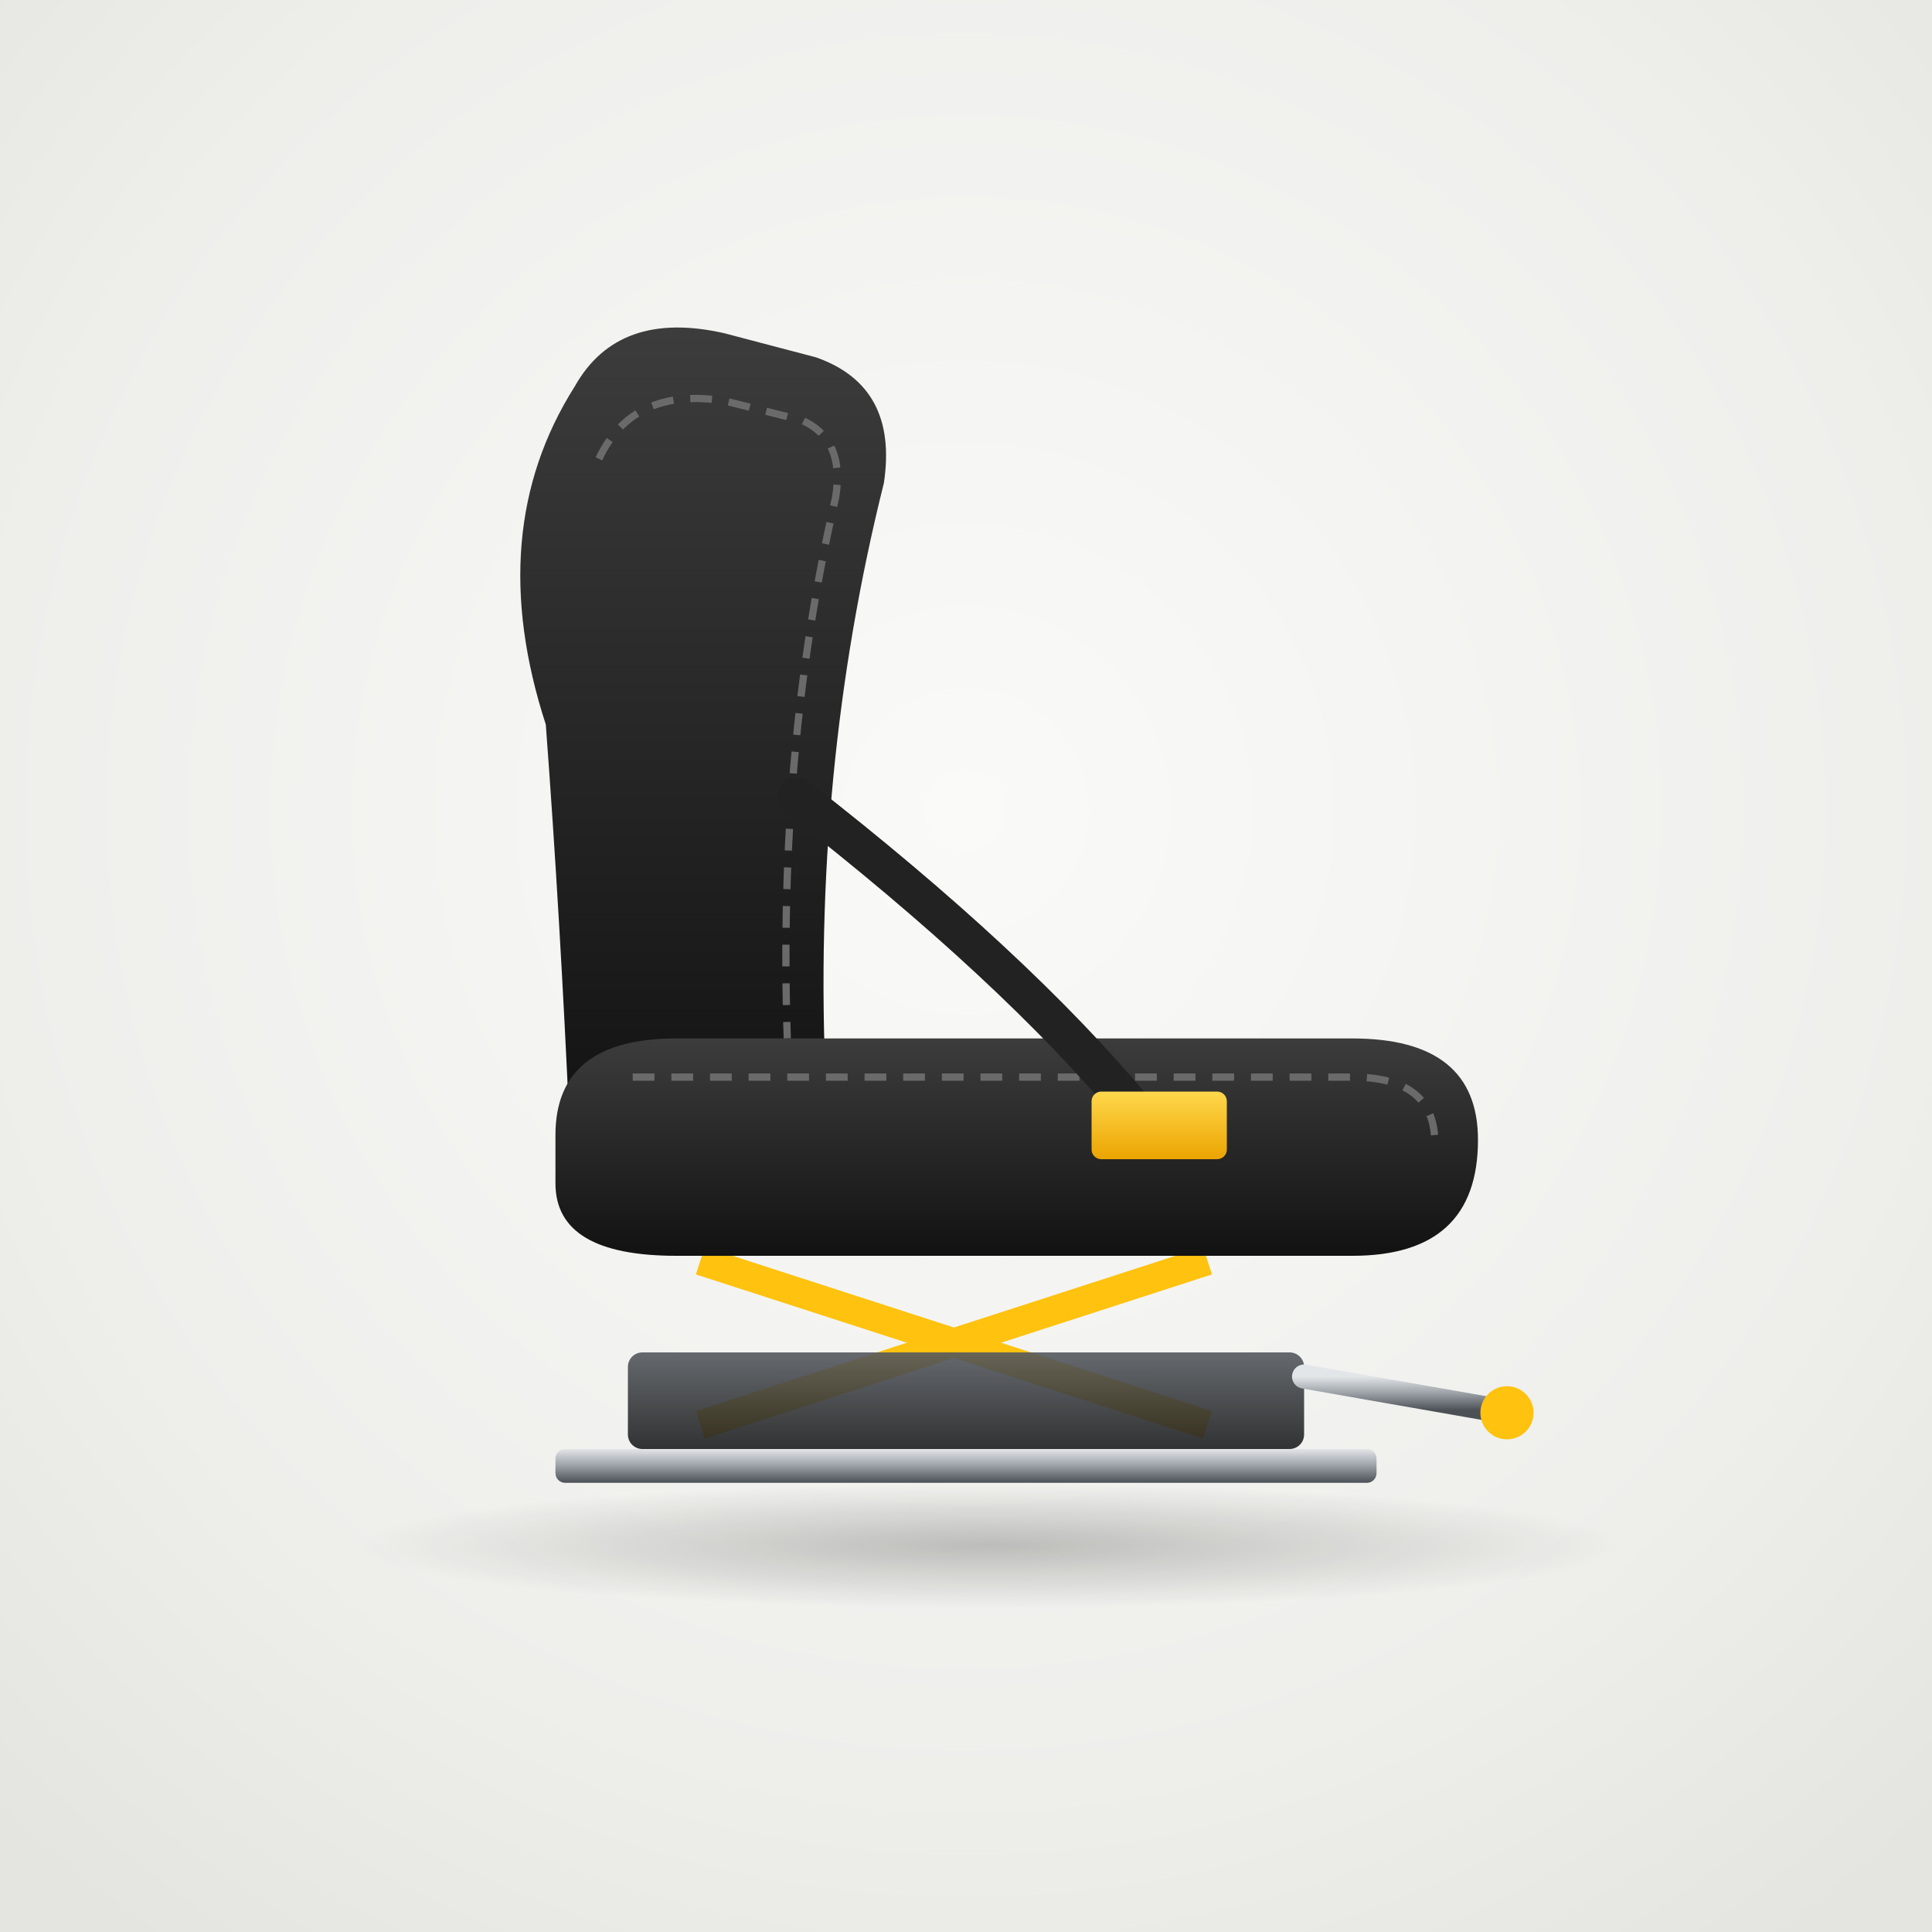
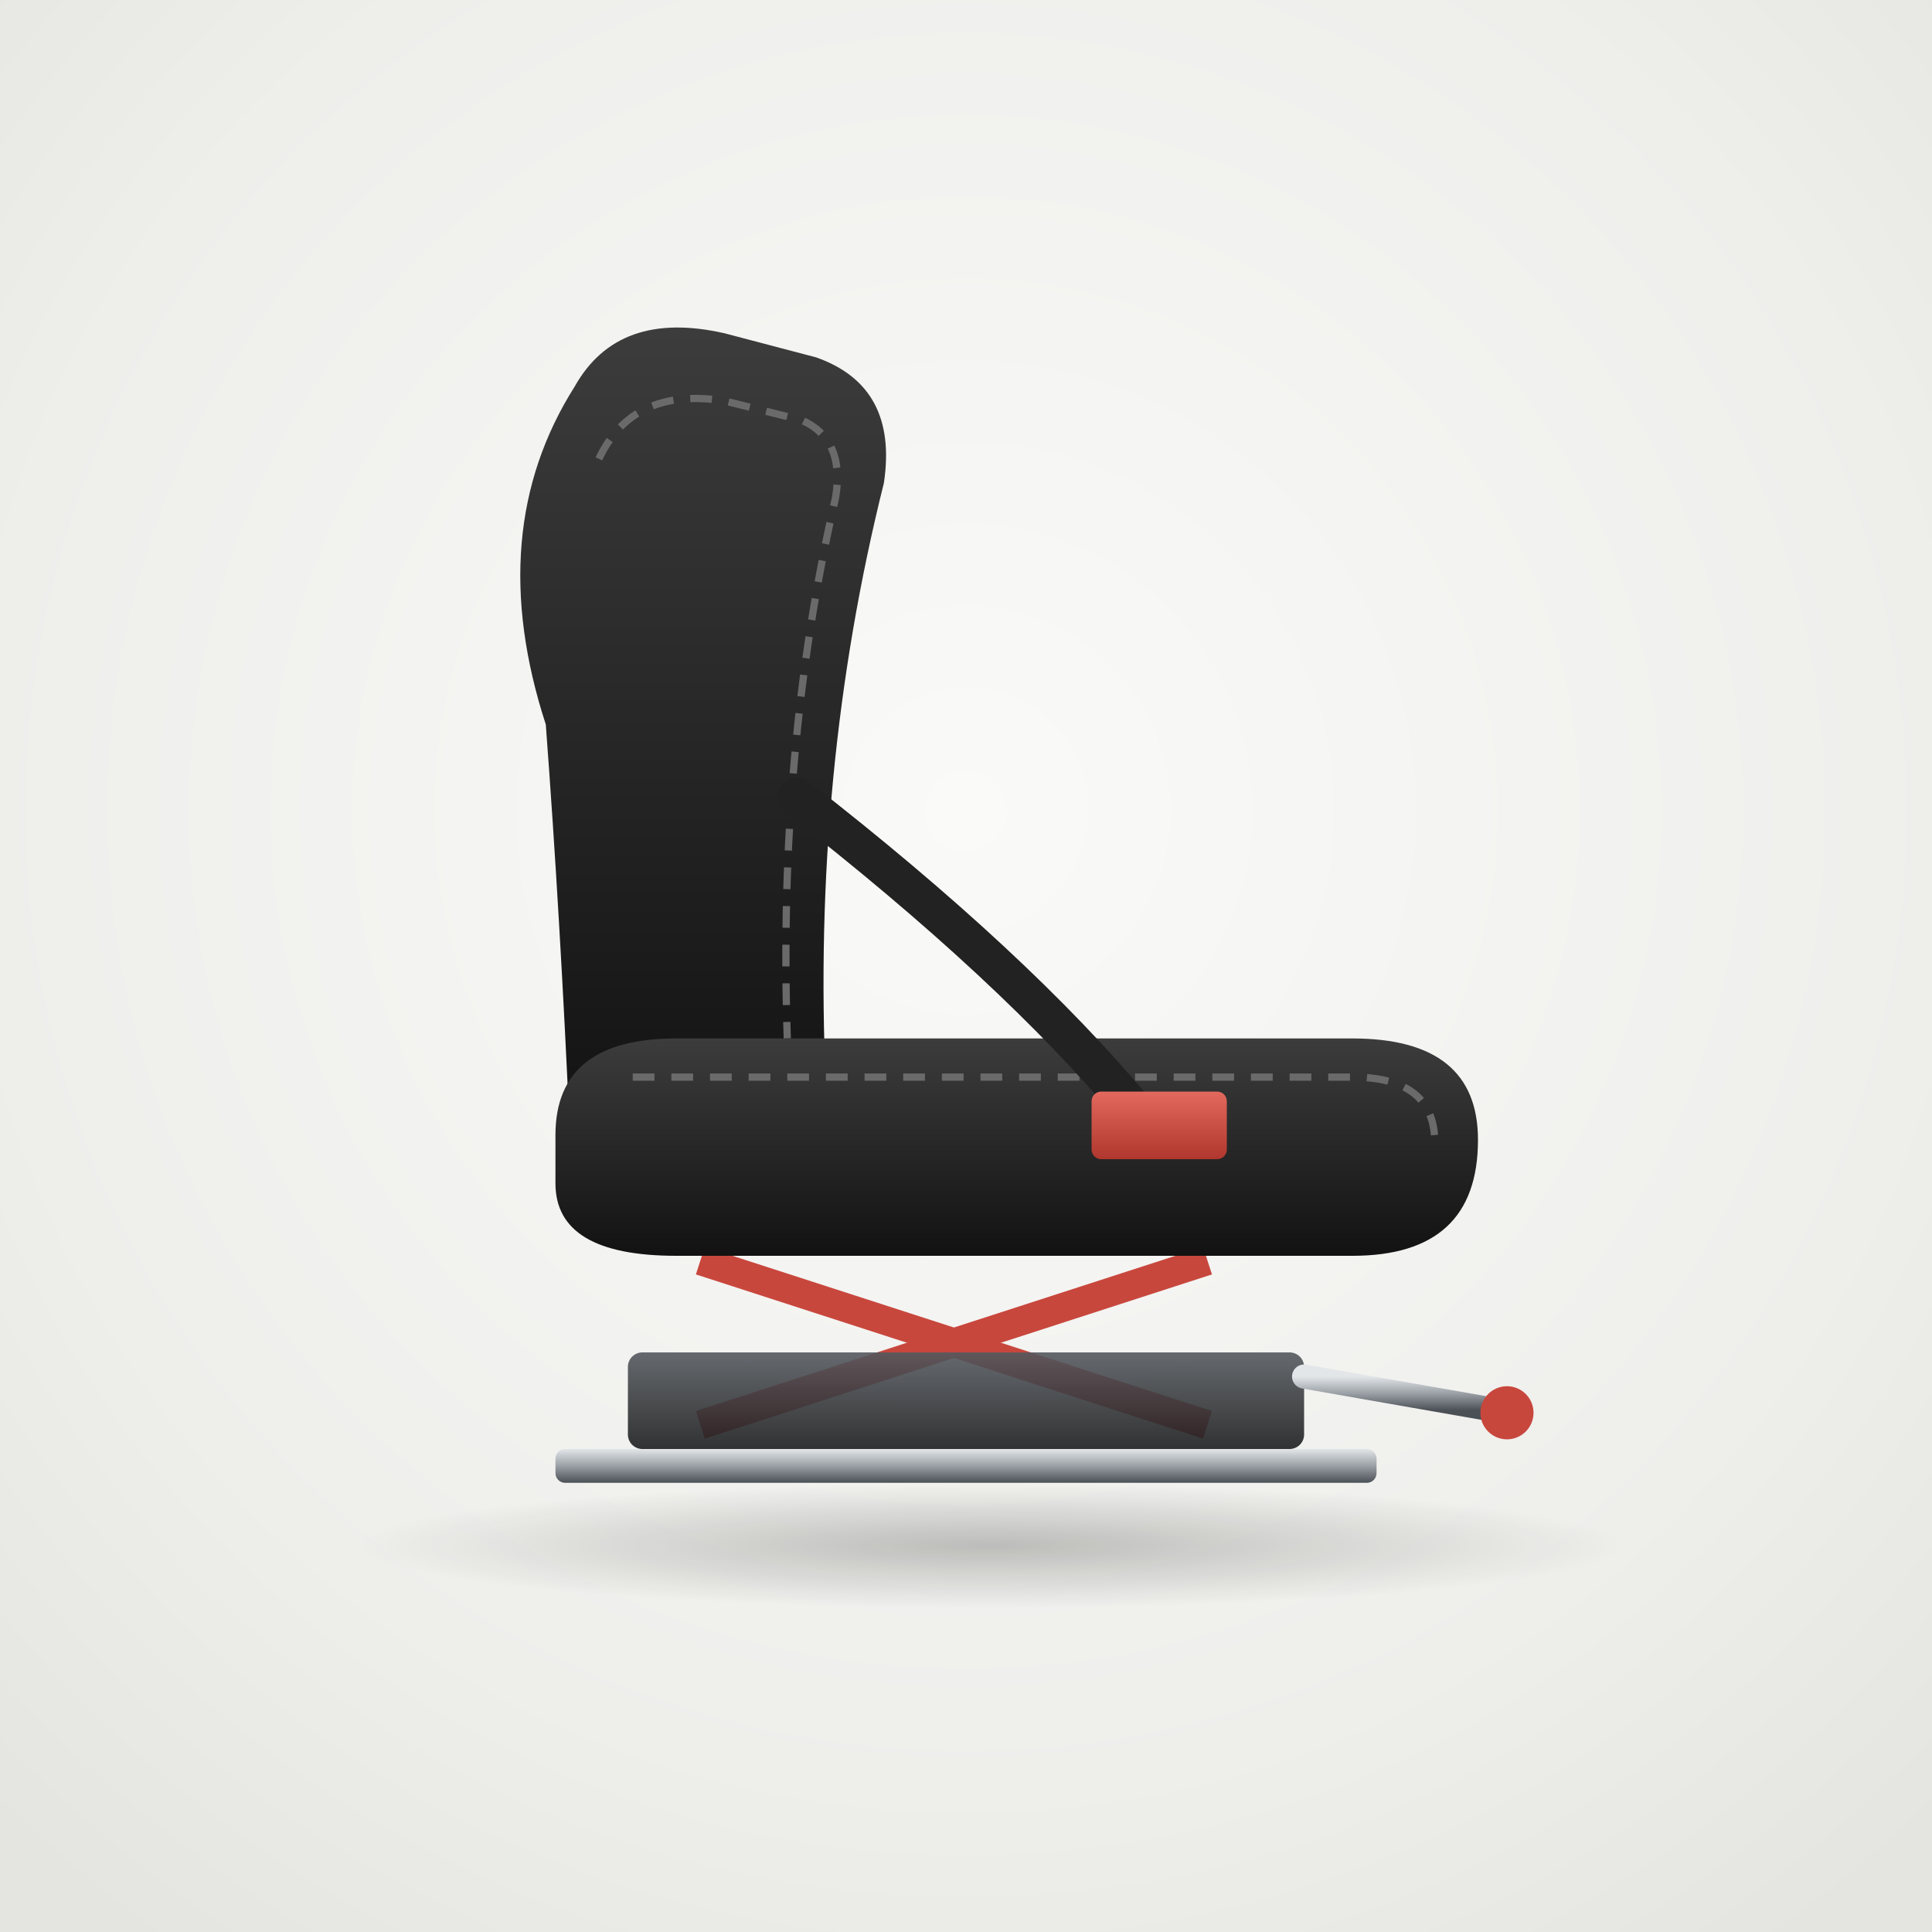
<svg xmlns="http://www.w3.org/2000/svg" viewBox="0 0 800 800" width="800" height="800">
  <defs>
    <radialGradient id="bg" cx="50%" cy="42%" r="72%">
      <stop offset="0" stop-color="#FAFAF9" />
      <stop offset=".7" stop-color="#EEEEEB" />
      <stop offset="1" stop-color="#E4E4E0" />
    </radialGradient>
    <radialGradient id="shadow">
      <stop offset="0" stop-color="#000" stop-opacity=".22" />
      <stop offset="1" stop-color="#000" stop-opacity="0" />
    </radialGradient>
    <linearGradient id="steel" x1="0" y1="0" x2="0" y2="1">
      <stop offset="0" stop-color="#E3E6E9" />
      <stop offset=".5" stop-color="#9AA0A6" />
      <stop offset="1" stop-color="#4B5056" />
    </linearGradient>
    <linearGradient id="steelX" x1="0" y1="0" x2="1" y2="0">
      <stop offset="0" stop-color="#5A5F65" />
      <stop offset=".35" stop-color="#D5D9DD" />
      <stop offset=".7" stop-color="#8E949A" />
      <stop offset="1" stop-color="#454A50" />
    </linearGradient>
    <linearGradient id="chrome" x1="0" y1="0" x2="0" y2="1">
      <stop offset="0" stop-color="#FFFFFF" />
      <stop offset=".45" stop-color="#B9BEC4" />
      <stop offset=".55" stop-color="#8E949A" />
      <stop offset="1" stop-color="#EEF0F2" />
    </linearGradient>
    <linearGradient id="dark" x1="0" y1="0" x2="0" y2="1">
      <stop offset="0" stop-color="#55595F" />
      <stop offset="1" stop-color="#1B1C1E" />
    </linearGradient>
    <linearGradient id="rubber" x1="0" y1="0" x2="0" y2="1">
      <stop offset="0" stop-color="#3C3C3C" />
      <stop offset="1" stop-color="#121212" />
    </linearGradient>
    <linearGradient id="yel" x1="0" y1="0" x2="0" y2="1">
-       <stop offset="0" stop-color="#FFD84D" />
-       <stop offset="1" stop-color="#EBA400" />
+       <stop offset="0" stop-color="#E3695E" />
+       <stop offset="1" stop-color="#B0372D" />
    </linearGradient>
    <linearGradient id="yelX" x1="0" y1="0" x2="1" y2="0">
-       <stop offset="0" stop-color="#B07800" />
-       <stop offset=".35" stop-color="#FFDB5C" />
-       <stop offset=".7" stop-color="#F2AE00" />
-       <stop offset="1" stop-color="#8F6200" />
+       <stop offset="0" stop-color="#8A2A22" />
+       <stop offset=".35" stop-color="#E8766B" />
+       <stop offset=".7" stop-color="#C8473D" />
+       <stop offset="1" stop-color="#76231C" />
    </linearGradient>
    <radialGradient id="ball" cx="35%" cy="35%" r="70%">
      <stop offset="0" stop-color="#FFFFFF" />
      <stop offset=".5" stop-color="#A3A9AF" />
      <stop offset="1" stop-color="#454A50" />
    </radialGradient>
    <pattern id="grid" width="40" height="40" patternUnits="userSpaceOnUse">
      <path d="M40 0H0V40" fill="none" stroke="#000" stroke-opacity=".045" />
    </pattern>
    <pattern id="hz" width="36" height="36" patternUnits="userSpaceOnUse" patternTransform="rotate(45)">
-       <rect width="36" height="36" fill="#FFC20E" />
-       <rect width="18" height="36" fill="#111" />
+       <rect width="36" height="36" fill="#FFFFFF" />
+       <rect width="18" height="36" fill="#C8473D" />
    </pattern>
  </defs>
  <rect width="800" height="800" fill="url(#bg)" />
  <ellipse cx="410" cy="640" rx="260" ry="26" fill="url(#shadow)" />
  <rect x="230" y="600" width="340" height="14" rx="4" fill="url(#steel)" />
-   <line x1="290" y1="522" x2="500" y2="590" stroke="#FFC20E" stroke-width="12" />
-   <line x1="290" y1="590" x2="500" y2="522" stroke="#FFC20E" stroke-width="12" />
+   <line x1="290" y1="522" x2="500" y2="590" stroke="#C8473D" stroke-width="12" />
+   <line x1="290" y1="590" x2="500" y2="522" stroke="#C8473D" stroke-width="12" />
  <rect x="260" y="560" width="280" height="40" rx="6" fill="url(#dark)" fill-opacity=".9" />
  <path d="M226 300 Q200 220 238 160 Q256 128 300 138 L338 148 Q372 160 366 200 Q336 320 342 450 L236 470 Q232 380 226 300 Z" fill="url(#rubber)" />
  <path d="M248 190 Q262 160 300 166 L332 174 Q350 182 346 206 Q322 310 326 430" fill="none" stroke="#6A6A6A" stroke-width="3" stroke-dasharray="9 7" />
  <path d="M230 470 Q230 430 280 430 L560 430 Q612 430 612 472 Q612 520 560 520 L280 520 Q230 520 230 490 Z" fill="url(#rubber)" />
  <path d="M262 446 L560 446 Q592 446 594 470" fill="none" stroke="#6A6A6A" stroke-width="3" stroke-dasharray="9 7" />
  <path d="M330 330 Q420 400 470 460" fill="none" stroke="#222" stroke-width="16" stroke-linecap="round" />
  <rect x="452" y="452" width="56" height="28" rx="4" fill="url(#yel)" />
  <path d="M540 570 L620 584" stroke="url(#steel)" stroke-width="10" stroke-linecap="round" />
-   <circle cx="624" cy="585" r="11" fill="#FFC20E" />
+   <circle cx="624" cy="585" r="11" fill="#C8473D" />
</svg>
